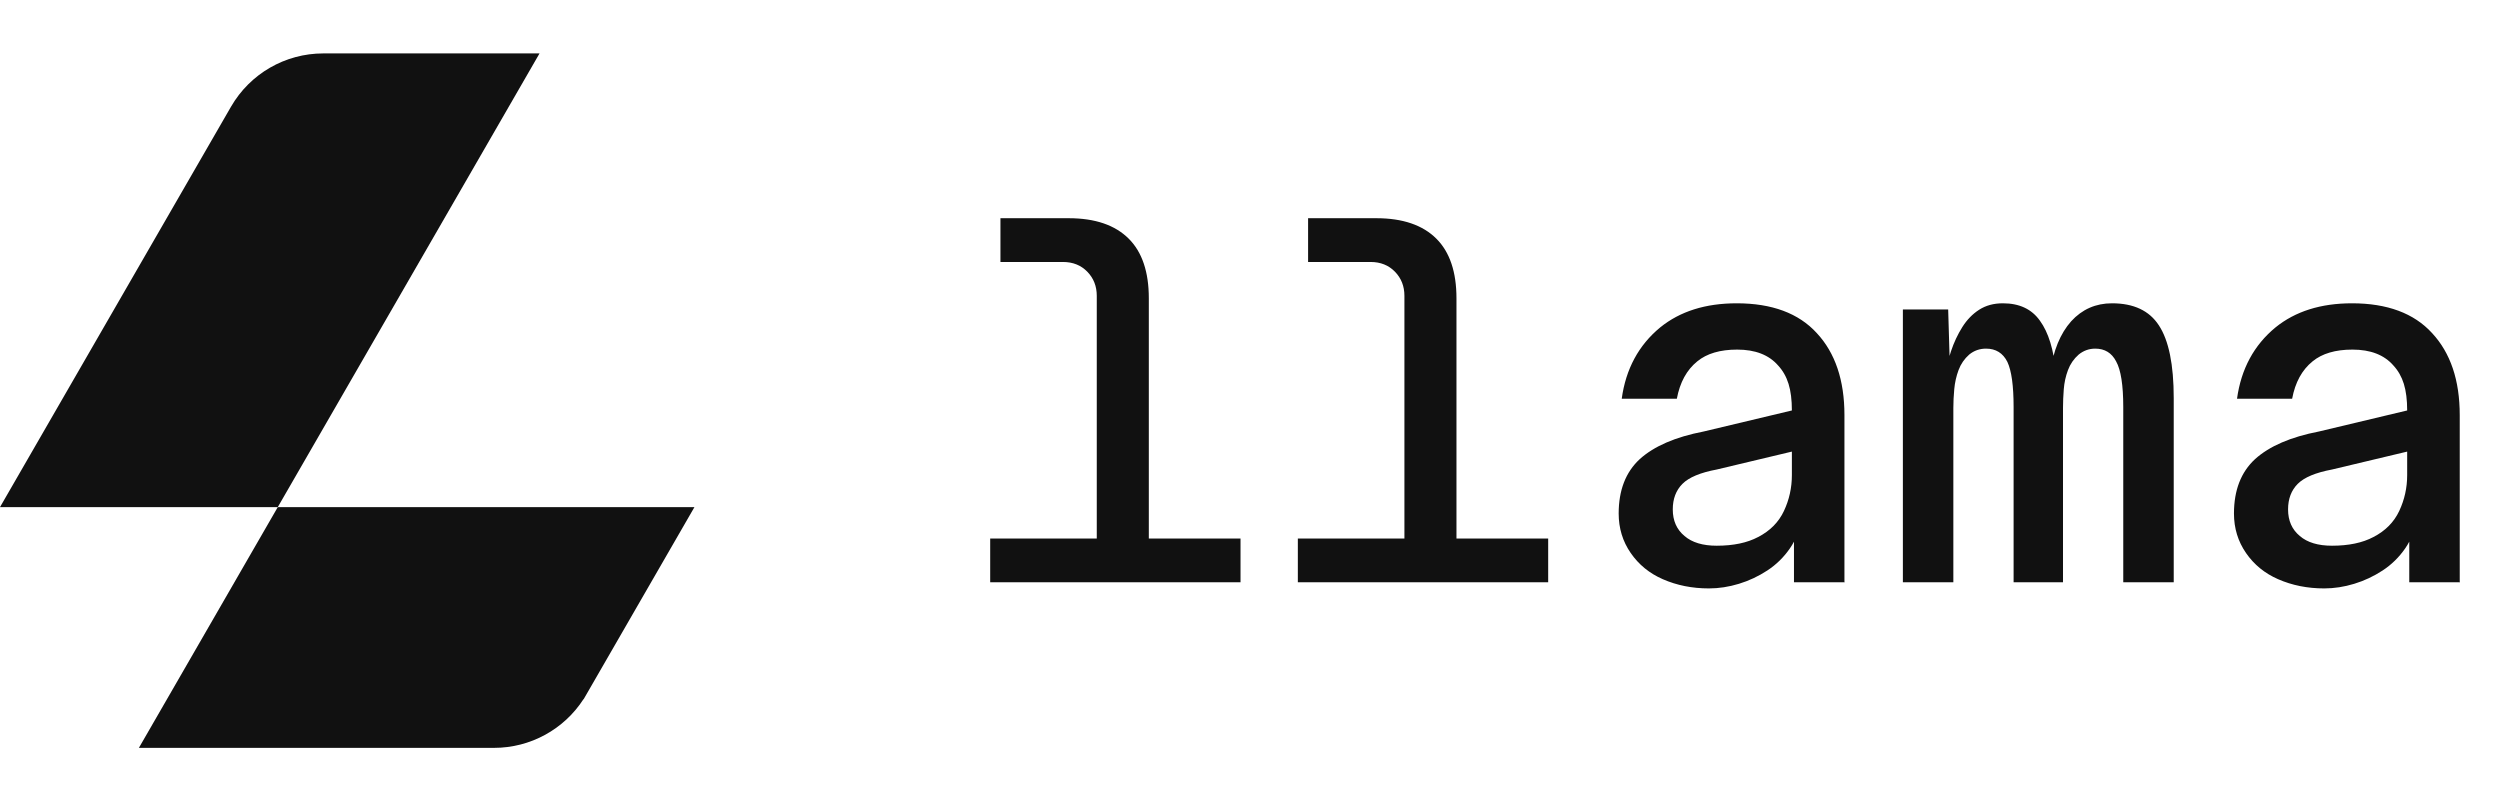
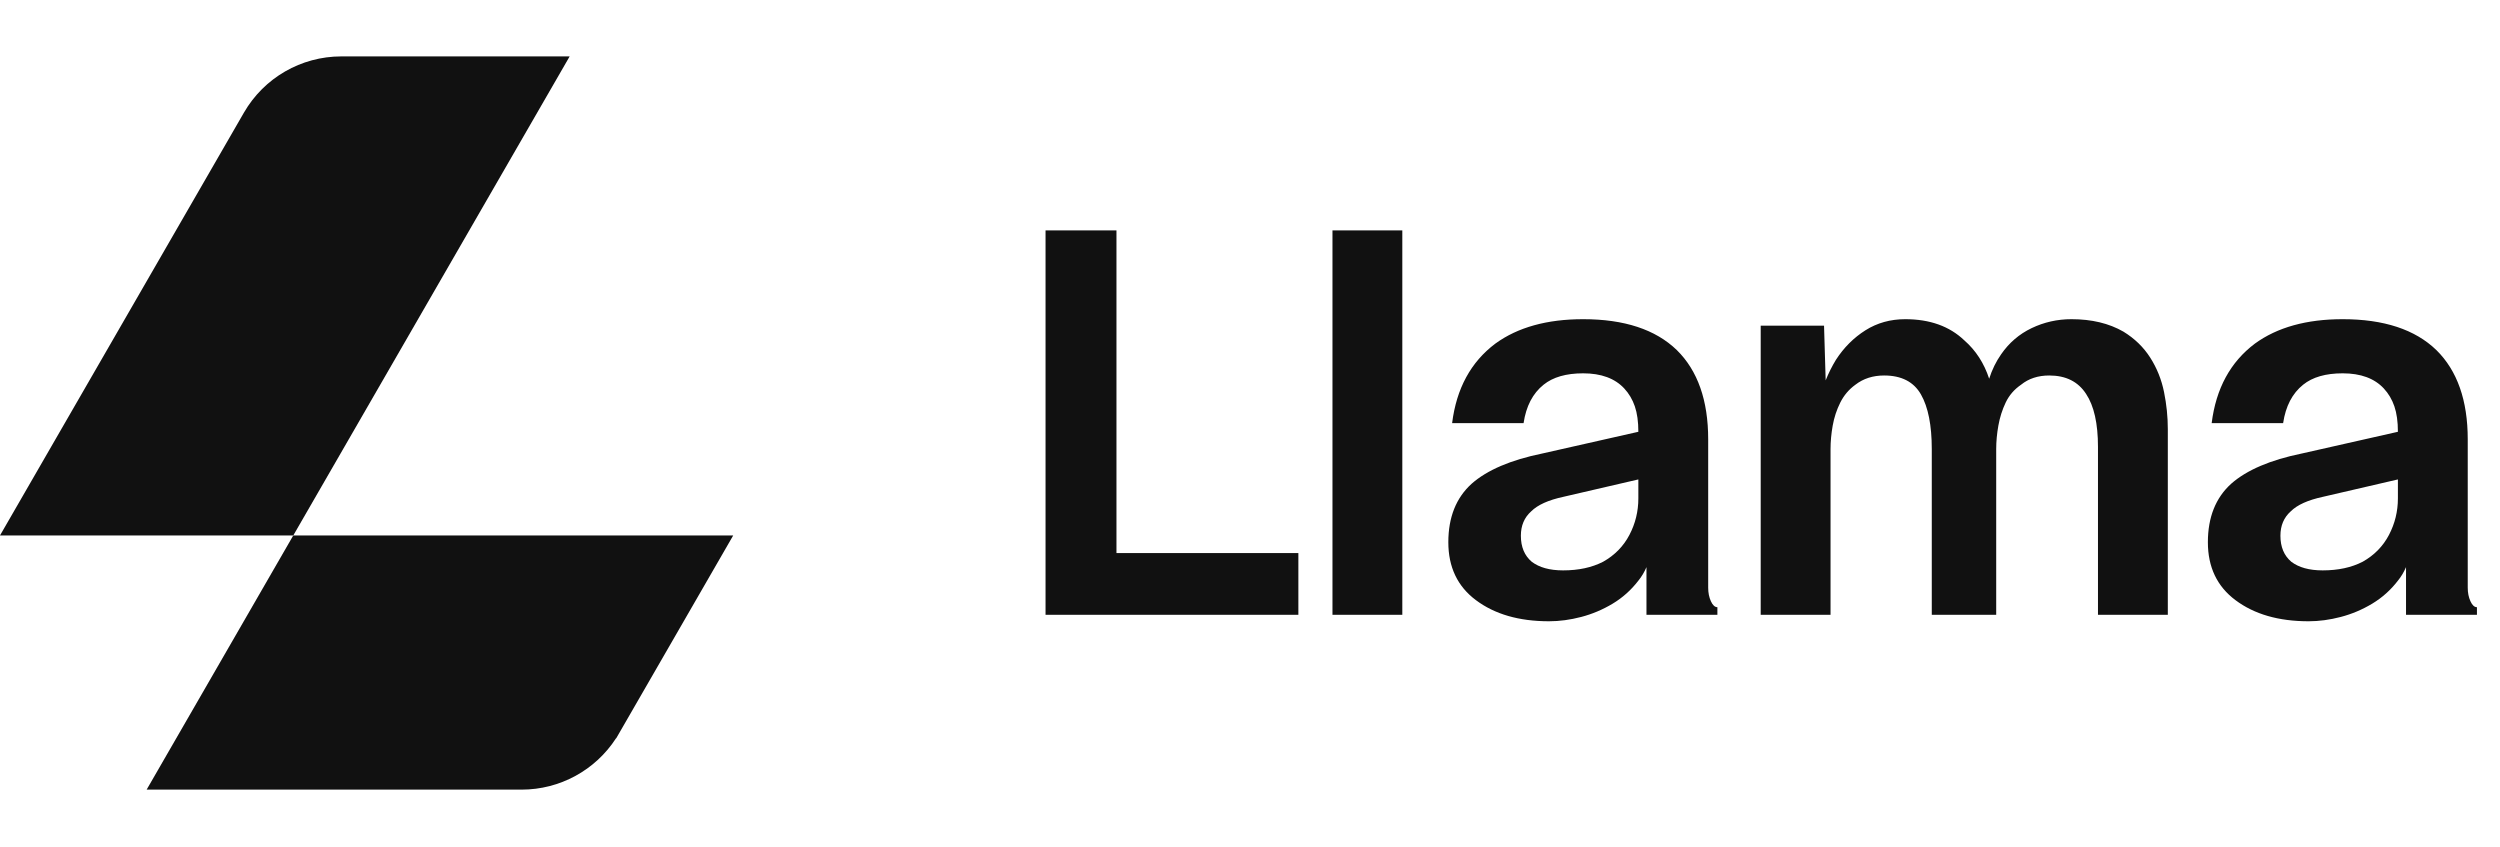
- <svg xmlns="http://www.w3.org/2000/svg" width="1872" height="600" viewBox="0 0 1872 600" fill="none">
+ <svg xmlns="http://www.w3.org/2000/svg" width="1773" height="600" viewBox="0 0 1773 600" fill="none">
  <g transform="translate(0 0)">
    <path transform="translate(0 40) scale(0.866667)" d="M600 392L504.249 558L504.137 557.929C487.252 584.069 458.193 600 426.864 600H120L240 392H600Z" fill="#111111" />
    <path transform="translate(0 40) scale(0.866667)" d="M240 392H0L199.602 46.025C216.032 17.546 246.411 3.25756e-05 279.29 0H466.154L240 392Z" fill="#111111" />
-     <path d="M821.262 423.692V221.483Q821.262 210.735 814.164 203.451Q807.067 196.167 795.947 196.167H749.135V163.4H800.243Q829.862 163.4 845.231 178.769Q860.237 193.786 860.237 223.394V423.692ZM741.456 436V403.233H928.908V436ZM1051.628 423.692V221.483Q1051.628 210.735 1044.53 203.451Q1037.433 196.167 1026.313 196.167H979.501V163.4H1030.61Q1060.228 163.4 1075.597 178.769Q1090.603 193.786 1090.603 223.394V423.692ZM971.822 436V403.233H1159.275V436ZM1279.646 440.607Q1260.833 440.607 1245.092 433.696Q1230.107 427.158 1221.084 414.099Q1212.061 401.039 1212.061 384.519Q1212.061 358.41 1227.814 343.821Q1243.94 329.231 1275.785 323.088L1341.758 307.357Q1341.758 295.488 1339.267 287.447Q1336.777 279.406 1331.435 273.658Q1321.09 261.777 1300.796 261.777Q1281.643 261.777 1270.925 270.586Q1259.056 280.185 1255.622 298.559H1214.354Q1218.95 265.134 1243.172 245.158Q1265.451 227.113 1300.401 227.113Q1340.013 227.113 1360.373 249.381Q1381.117 271.65 1381.117 310.834V435.452Q1381.117 435.605 1381.167 435.726Q1381.216 435.846 1381.293 435.846V436H1343.326V387.59H1349.085Q1347.177 400.644 1340.277 410.632Q1333.377 420.62 1323.405 427.158Q1313.433 433.696 1302.107 437.152Q1290.781 440.607 1279.646 440.607ZM1285.482 408.63Q1304.23 408.63 1316.483 402.125Q1329.888 395.236 1335.823 382.593Q1341.758 369.951 1341.758 355.767V338.16L1285.482 351.576Q1267.108 355.021 1259.835 362.294Q1252.573 369.567 1252.573 381.458Q1252.573 394.084 1261.371 401.357Q1269.796 408.63 1285.482 408.63ZM1424.876 436V231.72H1458.795L1460.33 283.563L1456.48 282.412Q1457.643 272.813 1460.906 263.022Q1464.17 253.232 1469.347 244.977Q1474.525 236.722 1482.012 231.917Q1489.499 227.113 1499.758 227.113Q1518.306 227.113 1527.509 240.167Q1537.097 253.337 1539.412 278.956H1535.166Q1538.633 254.362 1550.919 240.551Q1563.216 227.113 1581.486 227.113Q1605.812 227.113 1616.562 243.622Q1627.686 260.505 1627.686 298.087V436H1589.895V304.68Q1589.895 280.174 1584.553 270.608Q1579.578 261.053 1568.959 261.053Q1561.988 261.053 1556.512 265.505Q1551.048 270.302 1548.488 277.157Q1545.928 284.013 1545.352 291.493Q1544.776 298.974 1544.776 305.437V436H1507.786V304.68Q1507.786 280.942 1503.128 270.992Q1498.135 261.053 1487.141 261.053Q1480.003 261.053 1474.556 265.489Q1469.12 270.269 1466.573 277.101Q1464.026 283.933 1463.346 291.441Q1462.667 298.949 1462.667 305.437V436ZM1740.379 440.607Q1721.566 440.607 1705.824 433.696Q1690.839 427.158 1681.816 414.099Q1672.794 401.039 1672.794 384.519Q1672.794 358.41 1688.546 343.821Q1704.672 329.231 1736.517 323.088L1802.49 307.357Q1802.49 295.488 1800 287.447Q1797.51 279.406 1792.167 273.658Q1781.823 261.777 1761.529 261.777Q1742.375 261.777 1731.658 270.586Q1719.788 280.185 1716.355 298.559H1675.086Q1679.683 265.134 1703.904 245.158Q1726.184 227.113 1761.134 227.113Q1800.746 227.113 1821.106 249.381Q1841.85 271.65 1841.85 310.834V435.452Q1841.85 435.605 1841.899 435.726Q1841.948 435.846 1842.025 435.846V436H1804.059V387.59H1809.818Q1807.909 400.644 1801.009 410.632Q1794.109 420.62 1784.137 427.158Q1774.166 433.696 1762.84 437.152Q1751.513 440.607 1740.379 440.607ZM1746.215 408.63Q1764.962 408.63 1777.215 402.125Q1790.621 395.236 1796.555 382.593Q1802.49 369.951 1802.49 355.767V338.16L1746.215 351.576Q1727.84 355.021 1720.567 362.294Q1713.305 369.567 1713.305 381.458Q1713.305 394.084 1722.103 401.357Q1730.528 408.63 1746.215 408.63Z" fill="#111111" />
+     <path d="M741.5 436V163.4H791.797V392.23H920.802V436ZM994.519 436H944.99V163.4H994.519ZM1098.568 440.607Q1066.7 440.607 1046.735 425.634Q1027.154 411.044 1027.154 384.552Q1027.154 358.059 1043.664 343.086Q1060.173 328.496 1093.96 321.585L1161.918 306.227Q1161.918 295.477 1159.423 288.182Q1156.927 280.887 1151.936 275.512Q1141.953 264.761 1122.756 264.761Q1104.711 264.761 1094.728 272.824Q1083.21 282.039 1080.522 300.084H1029.842Q1034.449 263.225 1060.557 243.644Q1084.362 226.367 1122.756 226.367Q1166.526 226.367 1189.178 248.252Q1211.447 270.136 1211.447 311.602V416.803Q1211.447 422.178 1213.367 426.401Q1215.286 430.625 1217.974 430.625V436H1167.677V402.213Q1165.374 407.588 1161.918 411.812Q1154.239 421.794 1143.681 428.129Q1133.123 434.464 1121.412 437.536Q1109.702 440.607 1098.568 440.607ZM1108.55 404.517Q1125.06 404.517 1136.962 398.374Q1149.248 391.463 1155.583 379.368Q1161.918 367.274 1161.918 353.452V340.014L1108.934 352.3Q1092.808 355.756 1085.897 362.667Q1078.603 369.194 1078.603 379.944Q1078.603 391.846 1086.281 398.374Q1094.344 404.517 1108.55 404.517ZM1248.69 436V230.974H1293.611L1294.763 269.752Q1297.834 262.074 1302.058 255.163Q1310.505 242.108 1322.983 234.238Q1335.461 226.367 1351.203 226.367Q1377.311 226.367 1393.052 241.341Q1405.339 252.091 1410.714 268.601Q1413.785 259.002 1419.161 251.323Q1427.607 239.037 1440.853 232.702Q1454.099 226.367 1469.073 226.367Q1490.574 226.367 1505.932 235.197Q1517.834 242.492 1524.937 253.627Q1532.04 264.761 1534.728 278.007Q1537.415 291.253 1537.415 304.307V436H1487.886V316.977Q1487.886 292.021 1479.44 279.351Q1470.993 266.297 1453.332 266.297Q1441.429 266.297 1433.366 272.824Q1426.072 277.815 1422.424 285.494Q1418.777 293.173 1417.241 301.812Q1415.705 310.45 1415.705 318.513V436H1370.016V318.513Q1370.016 293.173 1362.337 279.735Q1354.658 266.297 1336.229 266.297Q1324.326 266.297 1315.88 272.824Q1308.969 277.815 1305.129 285.494Q1301.29 293.173 1299.754 301.812Q1298.218 310.45 1298.218 318.513V436ZM1637.241 440.607Q1605.373 440.607 1585.408 425.634Q1565.827 411.044 1565.827 384.552Q1565.827 358.059 1582.337 343.086Q1598.846 328.496 1632.633 321.585L1700.591 306.227Q1700.591 295.477 1698.096 288.182Q1695.6 280.887 1690.609 275.512Q1680.626 264.761 1661.429 264.761Q1643.384 264.761 1633.401 272.824Q1621.883 282.039 1619.195 300.084H1568.515Q1573.122 263.225 1599.23 243.644Q1623.035 226.367 1661.429 226.367Q1705.199 226.367 1727.851 248.252Q1750.12 270.136 1750.12 311.602V416.803Q1750.12 422.178 1752.04 426.401Q1753.959 430.625 1756.647 430.625V436H1706.35V402.213Q1704.047 407.588 1700.591 411.812Q1692.912 421.794 1682.354 428.129Q1671.795 434.464 1660.085 437.536Q1648.375 440.607 1637.241 440.607ZM1647.223 404.517Q1663.733 404.517 1675.635 398.374Q1687.921 391.463 1694.256 379.368Q1700.591 367.274 1700.591 353.452V340.014L1647.607 352.3Q1631.481 355.756 1624.57 362.667Q1617.275 369.194 1617.275 379.944Q1617.275 391.846 1624.954 398.374Q1633.017 404.517 1647.223 404.517Z" fill="#111111" />
  </g>
</svg>
